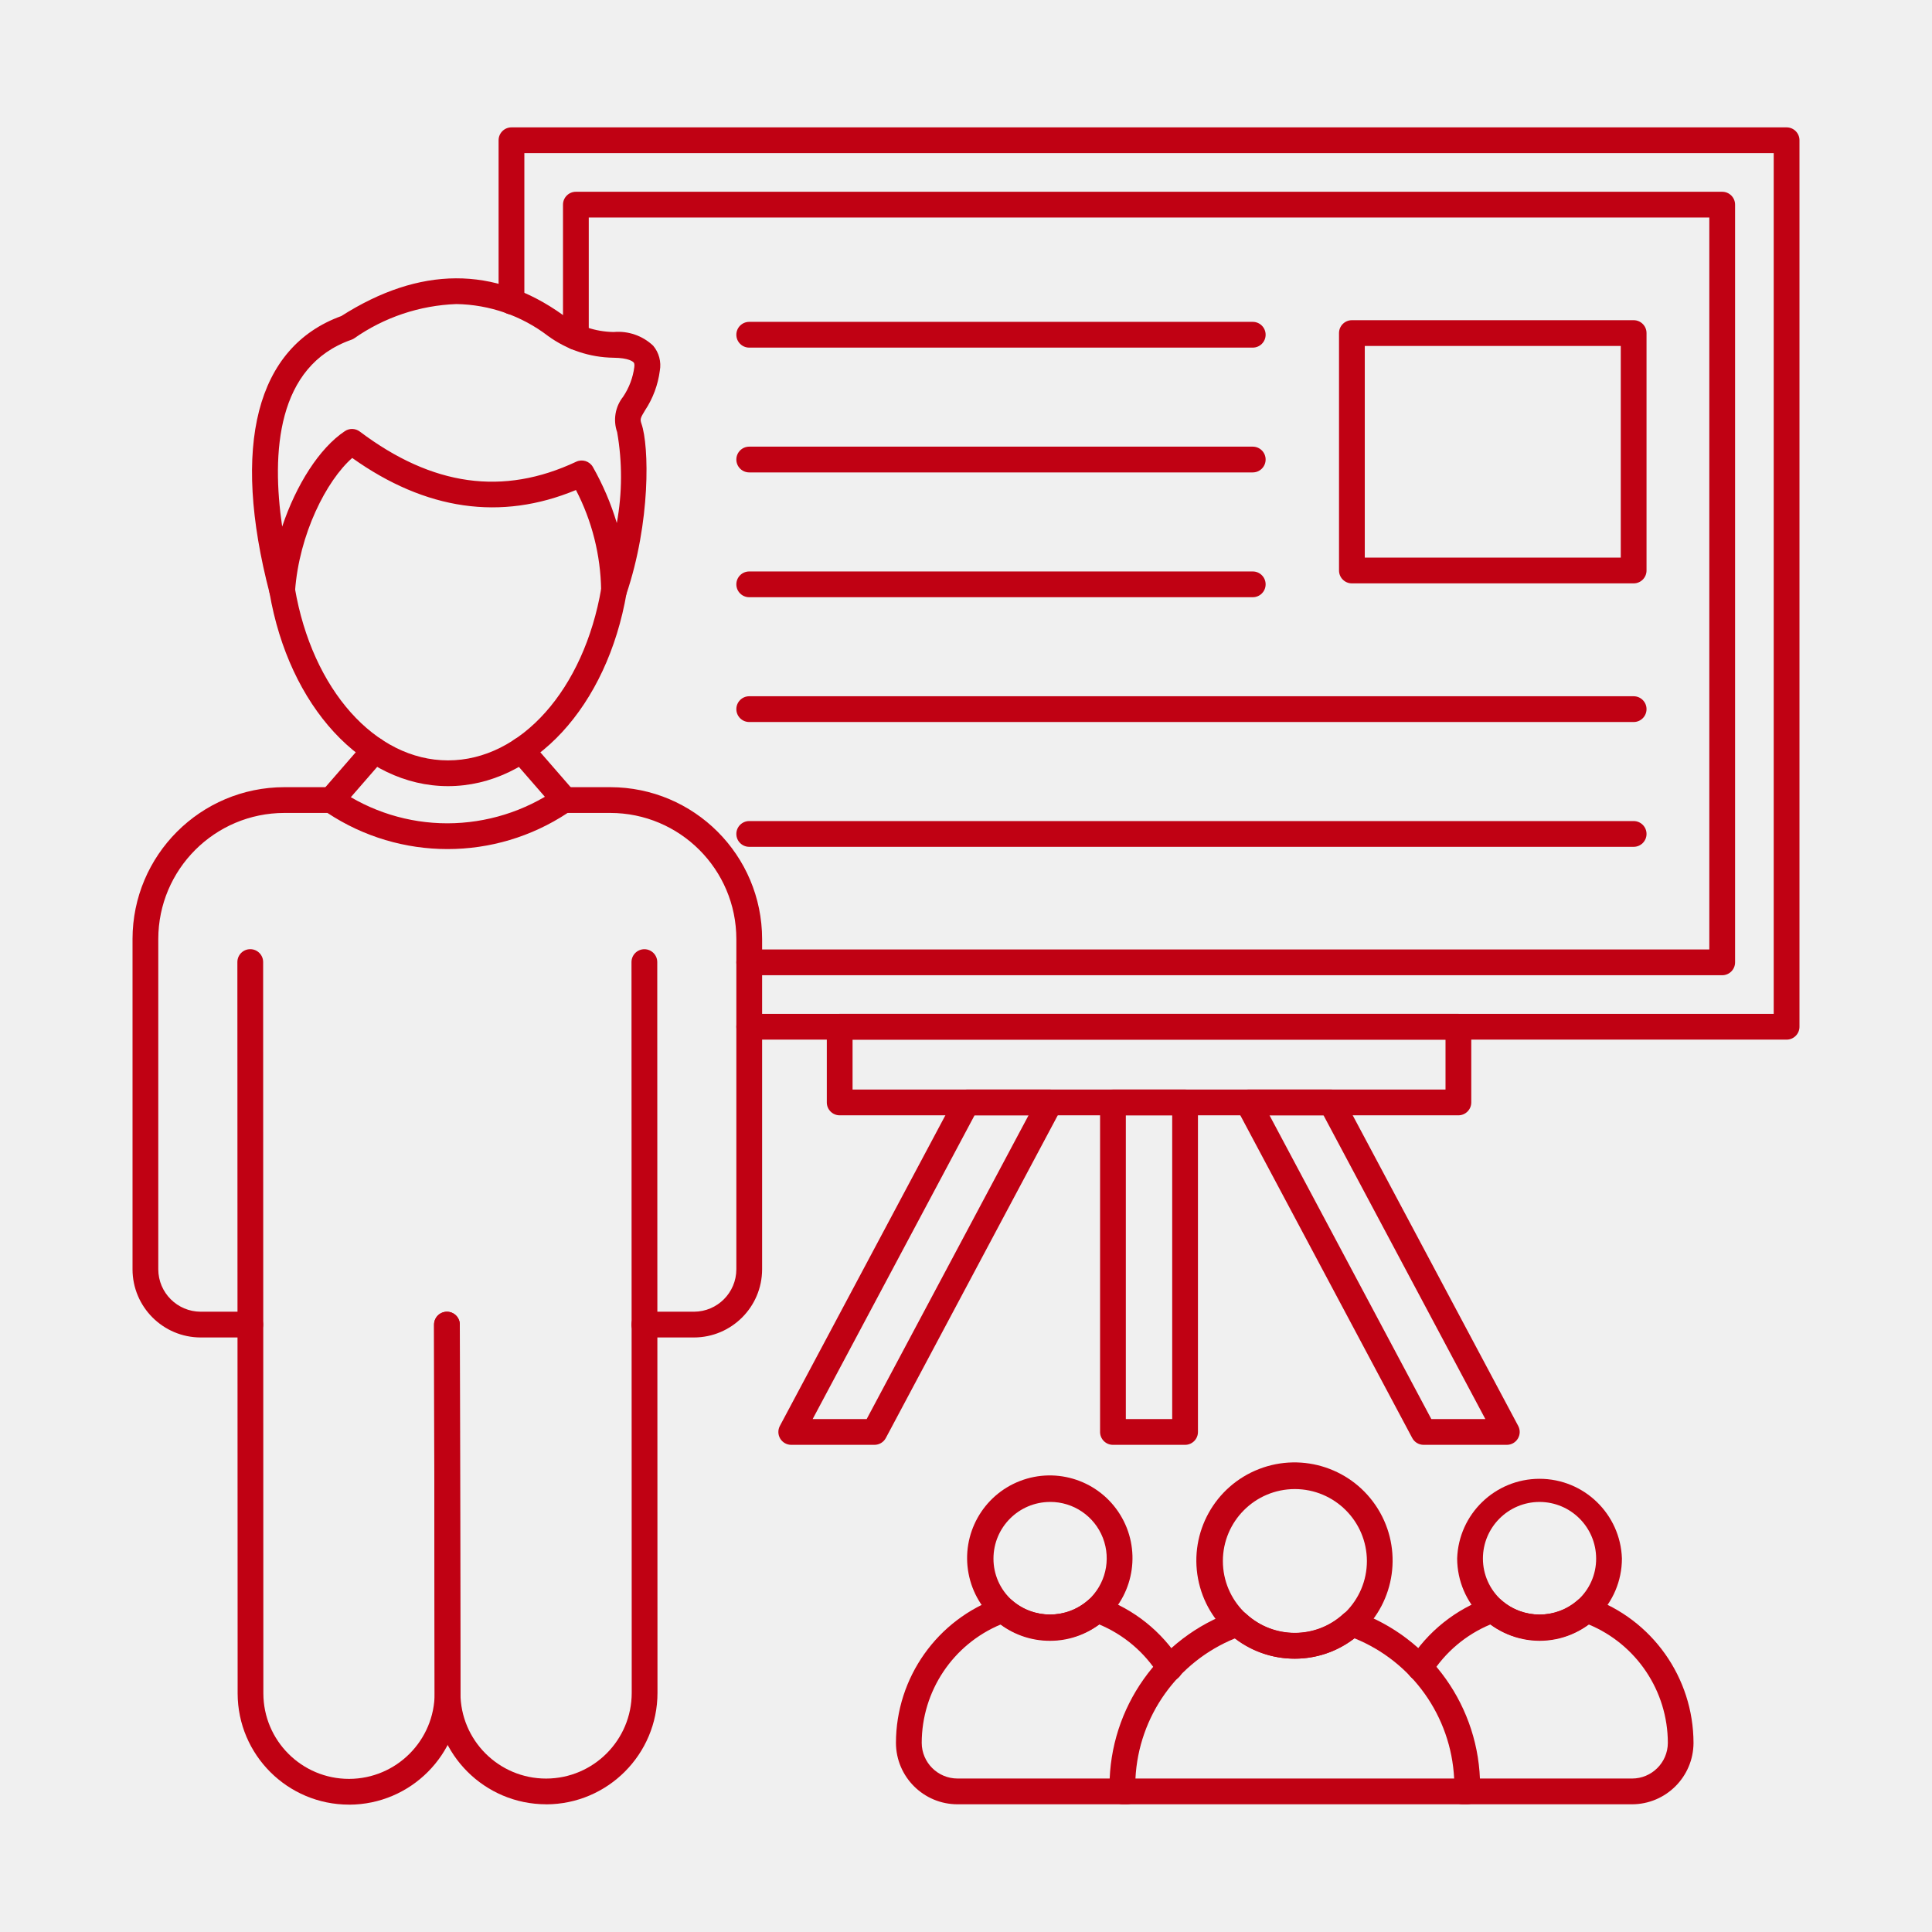
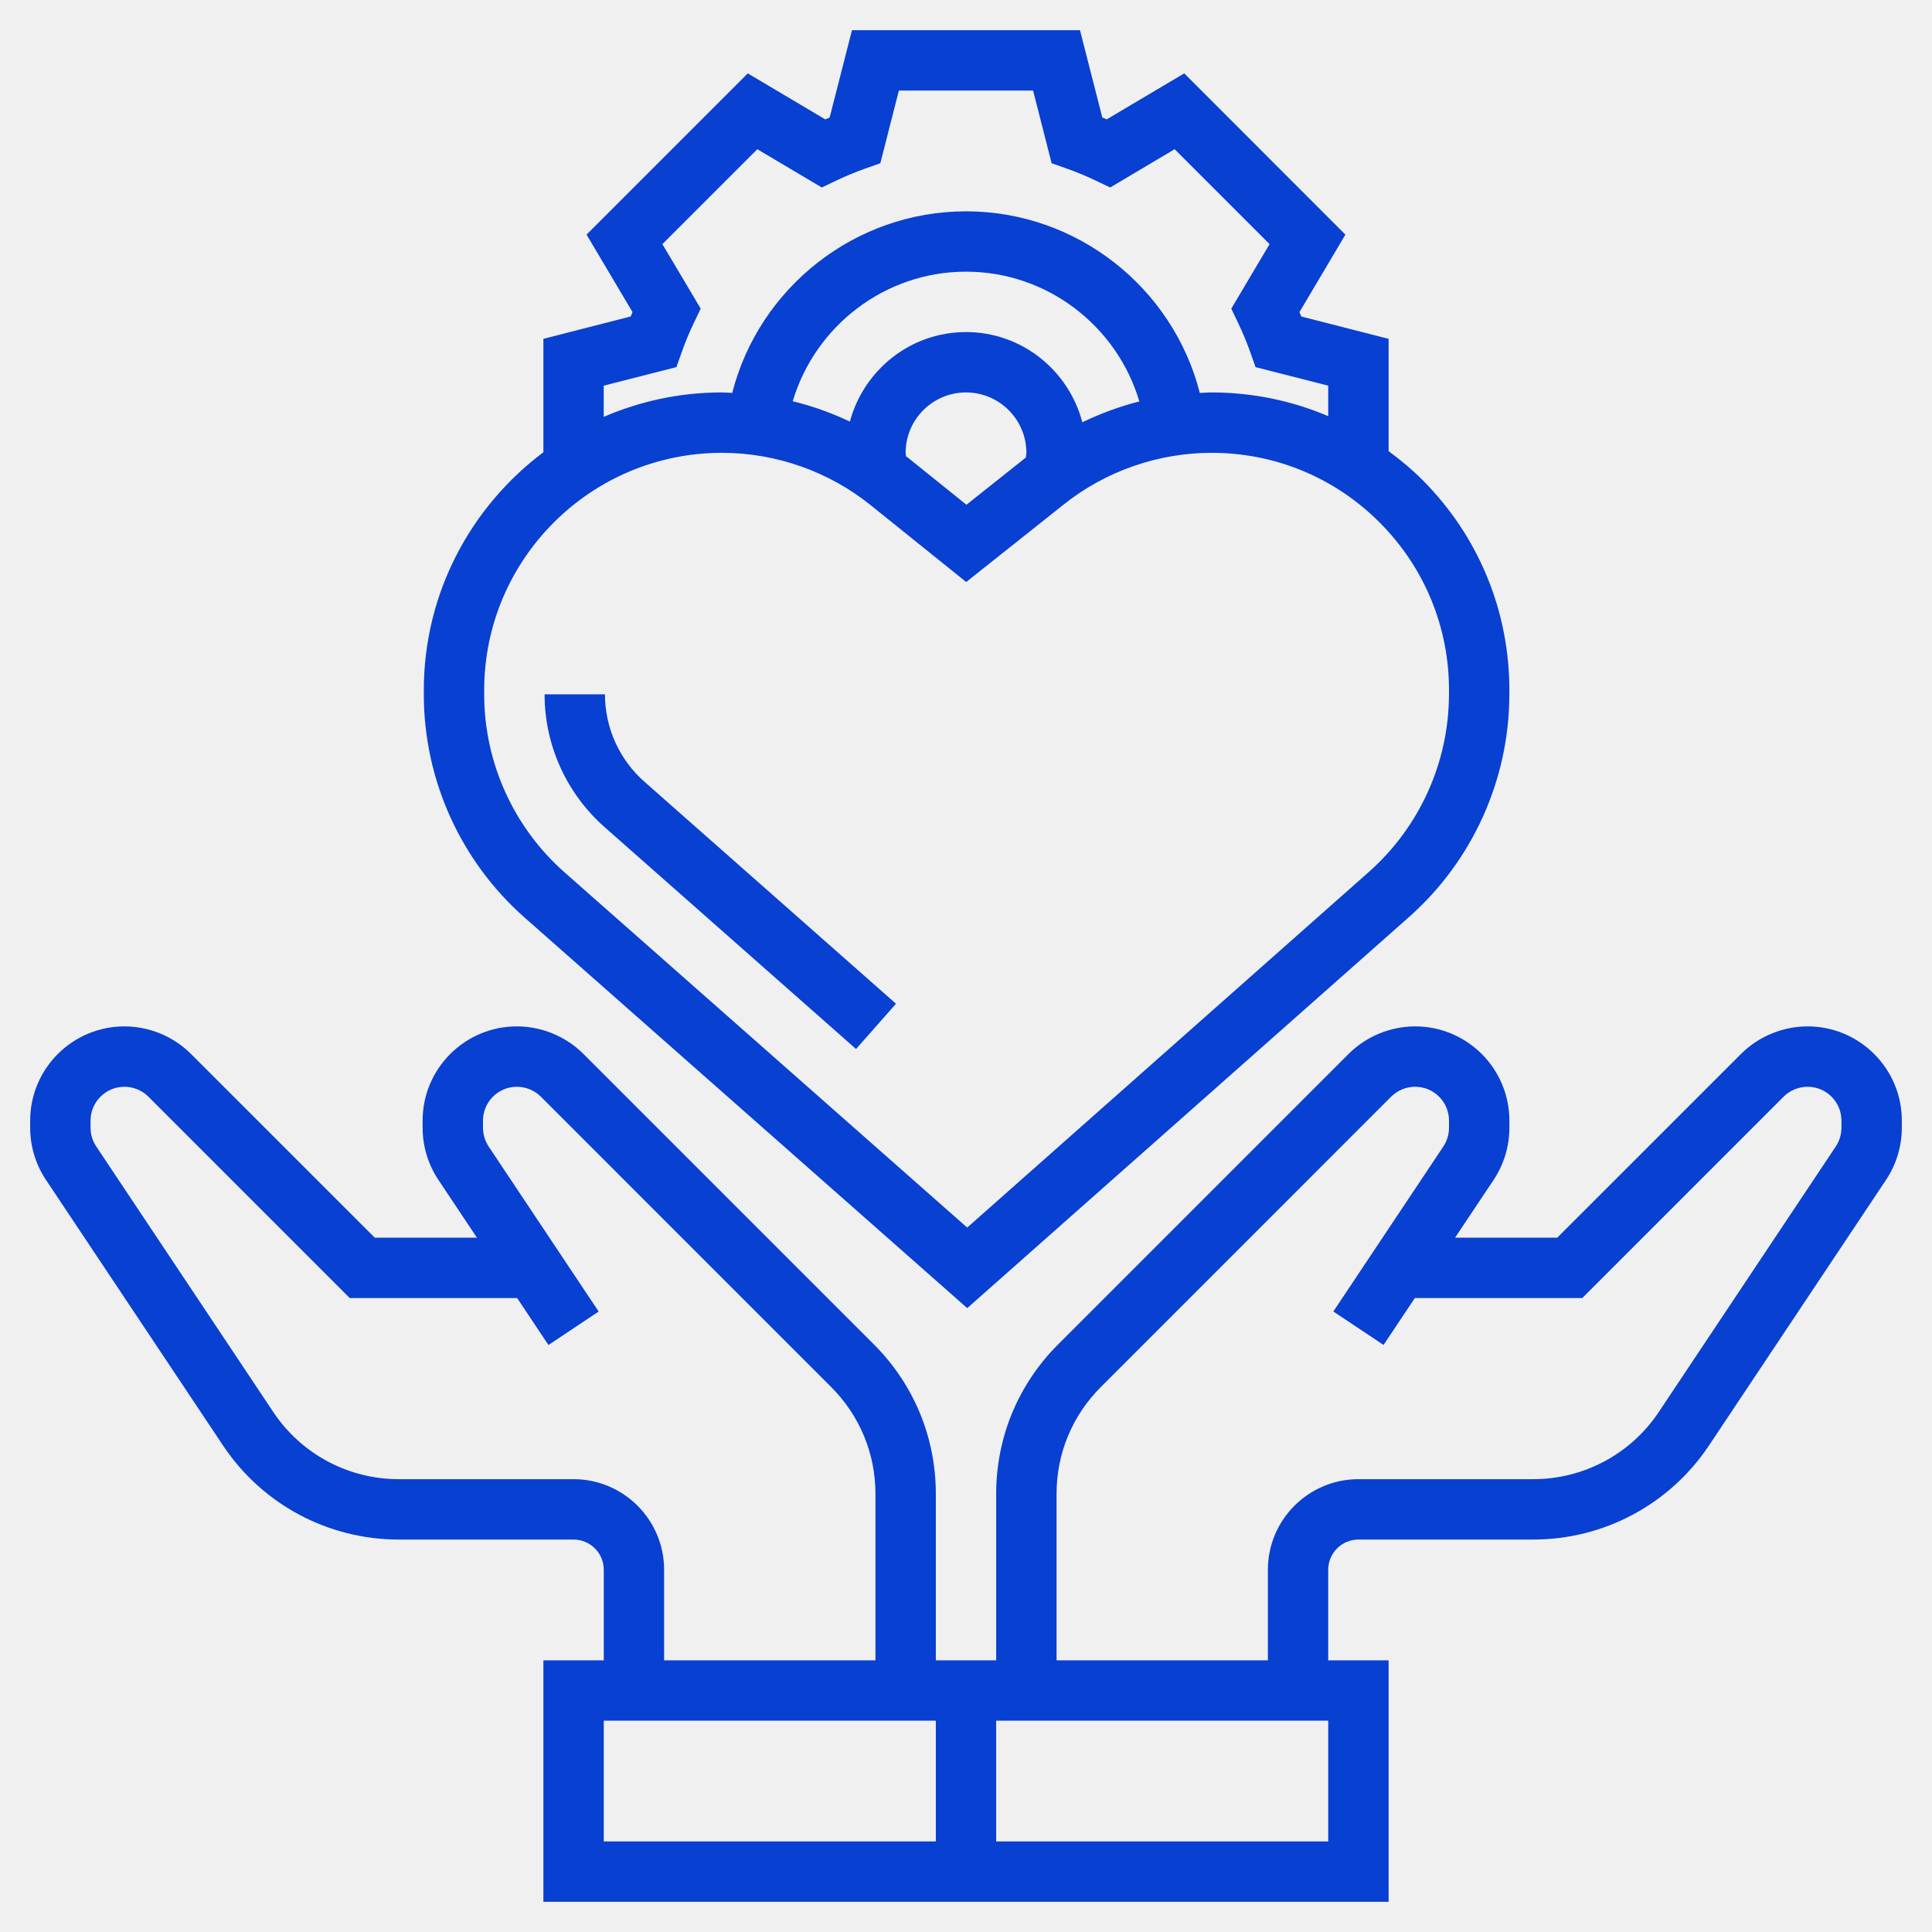
- <svg xmlns="http://www.w3.org/2000/svg" id="Layer_1" fill="#c00113" viewBox="0 0 150 150" data-name="Layer 1">
-   <path d="m47.672 46.836a.955.955 0 0 1 -.184-.017 1 1 0 0 1 -.816-1.025 17.424 17.424 0 0 0 -1.955-7.749c-5.818 2.414-11.655 1.579-17.371-2.489-1.992 1.745-4.125 5.909-4.441 10.351a1 1 0 0 1 -1.965.182c-3.009-11.509-1.04-19.156 5.56-21.551 6.088-3.879 11.881-3.905 17.215-.075a6.844 6.844 0 0 0 3.931 1.315 3.944 3.944 0 0 1 3.067 1.063 2.366 2.366 0 0 1 .515 1.943 7.266 7.266 0 0 1 -1.141 3.065c-.366.6-.408.692-.283 1.051.6 1.726.721 7.632-1.182 13.257a1 1 0 0 1 -.95.679zm-12.238-23.229a14.757 14.757 0 0 0 -7.954 2.675.991.991 0 0 1 -.209.1c-5.79 2.035-6.2 8.764-5.363 14.505 1.083-3.244 2.9-6.111 4.874-7.417a1 1 0 0 1 1.153.036c5.633 4.243 11.127 5.009 16.8 2.343a1 1 0 0 1 1.291.4 21.206 21.206 0 0 1 1.863 4.358 20.042 20.042 0 0 0 .026-7.055 2.883 2.883 0 0 1 .465-2.75 5.378 5.378 0 0 0 .867-2.3c.036-.26-.029-.336-.051-.361-.05-.059-.365-.355-1.571-.367a8.829 8.829 0 0 1 -5.076-1.69 12.031 12.031 0 0 0 -7.115-2.477z" />
-   <path d="m53.878 103.841h-3.85a1 1 0 0 1 0-2h3.85a3.3 3.3 0 0 0 3.292-3.292v-25.642a9.8 9.8 0 0 0 -9.791-9.791h-3.31a16.891 16.891 0 0 1 -18.646 0h-3.343a9.8 9.8 0 0 0 -9.791 9.791v25.642a3.3 3.3 0 0 0 3.292 3.292h3.849a1 1 0 0 1 0 2h-3.849a5.3 5.3 0 0 1 -5.292-5.292v-25.642a11.8 11.8 0 0 1 11.791-11.791h3.645a1 1 0 0 1 .56.172 14.851 14.851 0 0 0 8.456 2.634 15.006 15.006 0 0 0 8.472-2.637 1 1 0 0 1 .557-.169h3.609a11.8 11.8 0 0 1 11.791 11.791v25.642a5.3 5.3 0 0 1 -5.292 5.292z" />
-   <path d="m34.785 61.036c-6.646 0-12.348-6.181-13.862-15.031a1 1 0 1 1 1.971-.338c1.347 7.872 6.238 13.369 11.891 13.369s10.552-5.5 11.9-13.369a1 1 0 1 1 1.97.338c-1.514 8.85-7.218 15.031-13.87 15.031z" />
-   <path d="m27.1 140.111a8.65 8.65 0 0 1 -8.65-8.635l-.02-56.782a1 1 0 0 1 1-1 1 1 0 0 1 1 1l.017 56.781a6.649 6.649 0 0 0 6.65 6.637h.011a6.659 6.659 0 0 0 6.639-6.662l-.047-28.608a1 1 0 0 1 1-1 1 1 0 0 1 1 1l.048 28.608a8.66 8.66 0 0 1 -8.635 8.664z" />
-   <path d="m42.4 140.085a8.66 8.66 0 0 1 -8.649-8.636l-.051-28.607a1 1 0 0 1 1-1 1 1 0 0 1 1 1l.048 28.608a6.649 6.649 0 0 0 6.649 6.638h.011a6.659 6.659 0 0 0 6.639-6.662l-.018-56.729a1 1 0 0 1 1-1 1 1 0 0 1 1 1l.018 56.728a8.66 8.66 0 0 1 -8.635 8.664z" />
-   <path d="m25.722 63.114a1 1 0 0 1 -.755-1.656l3.359-3.864a1 1 0 0 1 1.51 1.312l-3.359 3.864a1 1 0 0 1 -.755.344z" />
-   <path d="m43.848 63.114a1 1 0 0 1 -.755-.344l-3.36-3.864a1 1 0 0 1 1.51-1.312l3.36 3.864a1 1 0 0 1 -.755 1.656z" />
-   <path d="m138.711 80.717h-80.541a1 1 0 0 1 0-2h79.541v-66.828h-97v11.521a1 1 0 0 1 -2 0v-12.521a1 1 0 0 1 1-1h99a1 1 0 0 1 1 1v68.828a1 1 0 0 1 -1 1z" />
-   <path d="m133.711 75.717h-75.541a1 1 0 0 1 0-2h74.541v-56.828h-87v9.276a1 1 0 1 1 -2 0v-10.276a1 1 0 0 1 1-1h89a1 1 0 0 1 1 1v58.828a1 1 0 0 1 -1 1z" />
-   <path d="m113.229 86.593h-48.036a1 1 0 0 1 -1-1v-5.876a1 1 0 0 1 1-1h48.036a1 1 0 0 1 1 1v5.876a1 1 0 0 1 -1 1zm-47.036-2h46.036v-3.876h-46.036z" />
-   <path d="m67.894 112.177h-6.461a1 1 0 0 1 -.883-1.471l13.631-25.583a1 1 0 0 1 .882-.53h6.46a1 1 0 0 1 .883 1.47l-13.63 25.584a1 1 0 0 1 -.882.53zm-4.8-2h4.194l12.569-23.584h-4.193z" />
-   <path d="m116.989 112.177h-6.461a1 1 0 0 1 -.882-.53l-13.63-25.584a1 1 0 0 1 .882-1.47h6.46a1 1 0 0 1 .883.53l13.631 25.583a1 1 0 0 1 -.883 1.471zm-5.86-2h4.194l-12.565-23.584h-4.194z" />
-   <path d="m92.009 112.177h-5.6a1 1 0 0 1 -1-1v-25.584a1 1 0 0 1 1-1h5.6a1 1 0 0 1 1 1v25.584a1 1 0 0 1 -1 1zm-4.6-2h3.6v-23.584h-3.6z" />
-   <path d="m126.836 45.293h-21.875a1 1 0 0 1 -1-1v-18.433a1 1 0 0 1 1-1h21.875a1 1 0 0 1 1 1v18.433a1 1 0 0 1 -1 1zm-20.875-2h19.875v-16.433h-19.875z" />
-   <path d="m97.263 26.989h-39.093a1 1 0 0 1 0-2h39.093a1 1 0 0 1 0 2z" />
-   <path d="m97.263 36.678h-39.093a1 1 0 0 1 0-2h39.093a1 1 0 0 1 0 2z" />
-   <path d="m97.263 46.368h-39.093a1 1 0 0 1 0-2h39.093a1 1 0 0 1 0 2z" />
-   <path d="m126.836 56.057h-68.666a1 1 0 0 1 0-2h68.666a1 1 0 0 1 0 2z" />
-   <path d="m126.836 65.747h-68.666a1 1 0 0 1 0-2h68.666a1 1 0 0 1 0 2z" />
-   <path d="m100.528 128.779a7.619 7.619 0 1 1 5.1-1.981 7.537 7.537 0 0 1 -5.1 1.981zm0-13.168a5.59 5.59 0 0 0 -5.584 5.584 5.591 5.591 0 0 0 11.182 0 5.6 5.6 0 0 0 -5.598-5.584z" />
-   <path d="m113.9 140.085h-26.731a1 1 0 0 1 -.995-.9 4.608 4.608 0 0 1 -.032-.5 14.414 14.414 0 0 1 9.62-13.577 1 1 0 0 1 1.008.206 5.563 5.563 0 0 0 7.513 0 1 1 0 0 1 1.013-.21 14.412 14.412 0 0 1 9.619 13.577c0 .086 0 .168-.008.25l-.006.147a1 1 0 0 1 -1.001 1.007zm-25.745-2h24.745a12.411 12.411 0 0 0 -7.738-10.887 7.574 7.574 0 0 1 -9.264 0 12.414 12.414 0 0 0 -7.742 10.887z" />
-   <path d="m81.523 127.392a6.42 6.42 0 1 1 4.3-1.668 6.353 6.353 0 0 1 -4.3 1.668zm0-10.781a4.4 4.4 0 0 0 -4.39 4.389 4.326 4.326 0 0 0 1.431 3.238 4.483 4.483 0 0 0 5.911.007 4.38 4.38 0 0 0 -2.952-7.636z" />
-   <path d="m87.491 140.085h-13.146a4.783 4.783 0 0 1 -4.784-4.759 11.979 11.979 0 0 1 8-11.289 1 1 0 0 1 1.006.206 4.489 4.489 0 0 0 5.906 0 1 1 0 0 1 1.011-.21 11.984 11.984 0 0 1 6.165 4.934 1 1 0 1 1 -1.695 1.06 9.976 9.976 0 0 0 -4.612-3.907 6.534 6.534 0 0 1 -7.638 0 9.974 9.974 0 0 0 -6.142 9.2 2.78 2.78 0 0 0 2.784 2.764h13.145a1 1 0 1 1 0 2z" />
-   <path d="m119.533 127.392a6.42 6.42 0 0 1 -6.4-6.39 6.4 6.4 0 0 1 12.793 0 6.4 6.4 0 0 1 -6.391 6.39zm0-10.781a4.4 4.4 0 0 0 -4.4 4.391 4.348 4.348 0 0 0 1.438 3.234 4.474 4.474 0 0 0 5.918.008 4.322 4.322 0 0 0 1.435-3.244 4.4 4.4 0 0 0 -4.391-4.389z" />
-   <path d="m126.707 140.085h-13.146a1 1 0 0 1 0-2h13.146a2.781 2.781 0 0 0 2.784-2.762 9.975 9.975 0 0 0 -6.142-9.2 6.532 6.532 0 0 1 -7.637 0 9.963 9.963 0 0 0 -4.613 3.907 1 1 0 1 1 -1.7-1.06 11.99 11.99 0 0 1 6.166-4.934 1 1 0 0 1 1.012.21 4.487 4.487 0 0 0 5.9 0 1 1 0 0 1 1.007-.206 11.978 11.978 0 0 1 8 11.284 4.784 4.784 0 0 1 -4.777 4.761z" />
+ <svg xmlns="http://www.w3.org/2000/svg" width="47" height="47" viewBox="0 0 47 47" fill="none">
+   <g clip-path="url(#clip0_425_19)">
+     <path d="M14.705 20.119L20.825 25.52L21.797 24.418L15.677 19.017C15.067 18.48 14.717 17.704 14.717 16.891H13.248C13.248 18.126 13.78 19.302 14.705 20.119Z" fill="#0840D1" />
+     <path d="M12.762 22.322L23.53 31.823L34.277 22.309C35.82 20.942 36.709 18.977 36.718 16.92L36.719 16.824C36.727 14.882 35.978 13.056 34.609 11.68C34.35 11.42 34.071 11.19 33.781 10.975V8.243L31.657 7.7C31.642 7.664 31.627 7.628 31.612 7.593L32.73 5.708L28.809 1.785L26.924 2.903C26.888 2.888 26.852 2.873 26.816 2.858L26.273 0.734H20.726L20.183 2.859C20.148 2.874 20.111 2.888 20.076 2.904L18.191 1.785L14.269 5.707L15.387 7.592C15.372 7.628 15.357 7.664 15.342 7.699L13.219 8.243V11.002C11.457 12.324 10.31 14.424 10.31 16.791V16.891C10.31 18.968 11.204 20.947 12.762 22.322ZM14.687 9.382L16.455 8.931L16.587 8.561C16.67 8.322 16.768 8.088 16.877 7.861L17.046 7.508L16.114 5.939L18.423 3.63L19.992 4.561L20.346 4.392C20.573 4.284 20.806 4.187 21.046 4.102L21.416 3.971L21.867 2.203H25.132L25.583 3.971L25.953 4.102C26.193 4.186 26.426 4.284 26.653 4.392L27.007 4.561L28.576 3.63L30.885 5.939L29.954 7.508L30.122 7.861C30.23 8.089 30.328 8.322 30.413 8.561L30.544 8.931L32.312 9.382V10.124C31.427 9.747 30.467 9.547 29.475 9.547C29.379 9.547 29.283 9.555 29.188 9.559C28.533 6.998 26.203 5.141 23.5 5.141C20.799 5.141 18.468 6.998 17.813 9.558C17.726 9.555 17.641 9.547 17.554 9.547C16.536 9.547 15.567 9.761 14.687 10.141V9.382ZM22.041 11.1C22.038 11.071 22.031 11.044 22.031 11.016C22.031 10.206 22.69 9.547 23.5 9.547C24.31 9.547 24.969 10.206 24.969 11.016C24.969 11.054 24.958 11.091 24.956 11.13L23.511 12.279L22.105 11.148C22.084 11.131 22.061 11.116 22.041 11.1ZM26.33 10.272C25.999 9.014 24.861 8.078 23.5 8.078C22.144 8.078 21.012 9.006 20.675 10.256C20.23 10.045 19.765 9.878 19.285 9.761C19.832 7.925 21.532 6.609 23.5 6.609C25.472 6.609 27.172 7.928 27.717 9.766C27.239 9.887 26.775 10.059 26.33 10.272ZM11.779 16.791C11.779 13.607 14.37 11.016 17.563 11.016C18.876 11.016 20.162 11.469 21.184 12.292L23.505 14.159L25.88 12.271C26.897 11.461 28.174 11.016 29.475 11.016C31.022 11.016 32.476 11.619 33.568 12.716C34.66 13.813 35.257 15.27 35.25 16.814L35.249 16.912C35.242 18.553 34.532 20.12 33.303 21.209L23.529 29.863L13.733 21.221C12.492 20.125 11.779 18.547 11.779 16.891V16.791Z" fill="#0840D1" />
+     <path d="M43.974 24.969C43.37 24.969 42.779 25.213 42.353 25.64L37.883 30.109H35.398L36.334 28.706C36.585 28.328 36.719 27.889 36.719 27.434V27.261C36.719 25.997 35.691 24.969 34.427 24.969C33.823 24.969 33.233 25.213 32.806 25.64L25.741 32.705C24.77 33.676 24.234 34.967 24.234 36.34V40.391H22.766V36.34C22.766 34.967 22.23 33.676 21.259 32.705L14.194 25.64C13.767 25.213 13.177 24.969 12.573 24.969C11.309 24.969 10.281 25.997 10.281 27.261V27.434C10.281 27.888 10.415 28.328 10.666 28.705L11.602 30.109H9.117L4.647 25.64C4.22 25.213 3.63 24.969 3.026 24.969C1.762 24.969 0.734 25.997 0.734 27.261V27.434C0.734 27.888 0.868 28.328 1.119 28.705L5.424 35.163C6.38 36.598 7.98 37.453 9.702 37.453H13.953C14.358 37.453 14.688 37.782 14.688 38.188V40.391H13.219V46.266H22.766H24.234H33.781V40.391H32.312V38.188C32.312 37.782 32.642 37.453 33.047 37.453H37.298C39.02 37.453 40.619 36.598 41.575 35.164L45.88 28.706C46.132 28.328 46.266 27.889 46.266 27.434V27.261C46.266 25.997 45.237 24.969 43.974 24.969ZM13.953 35.984H9.702C8.472 35.984 7.33 35.373 6.647 34.349L2.342 27.891C2.251 27.756 2.203 27.597 2.203 27.434V27.261C2.203 26.807 2.573 26.438 3.026 26.438C3.243 26.438 3.455 26.525 3.609 26.678L8.508 31.578H12.581L13.342 32.72L14.564 31.906L11.888 27.892C11.798 27.756 11.75 27.597 11.75 27.434V27.261C11.75 26.807 12.119 26.438 12.573 26.438C12.79 26.438 13.002 26.525 13.156 26.678L20.221 33.744C20.914 34.437 21.297 35.359 21.297 36.34V40.391H16.156V38.188C16.156 36.973 15.168 35.984 13.953 35.984ZM22.766 44.797H14.688V41.859H22.766V44.797ZM32.312 44.797H24.234V41.859H32.312V44.797ZM44.797 27.434C44.797 27.597 44.749 27.756 44.659 27.891L40.354 34.349C39.671 35.373 38.528 35.984 37.298 35.984H33.047C31.832 35.984 30.844 36.973 30.844 38.188V40.391H25.703V36.34C25.703 35.359 26.086 34.437 26.779 33.744L33.844 26.678C33.998 26.525 34.21 26.438 34.427 26.438C34.881 26.438 35.25 26.807 35.25 27.261V27.434C35.25 27.597 35.202 27.756 35.112 27.891L32.436 31.905L33.658 32.719L34.419 31.578H38.492L43.391 26.678C43.545 26.525 43.757 26.438 43.974 26.438C44.428 26.438 44.797 26.807 44.797 27.261V27.434Z" fill="#0840D1" />
+   </g>
+   <defs>
+     <clipPath id="clip0_425_19">
+       <rect width="47" height="47" fill="white" />
+     </clipPath>
+   </defs>
</svg>
